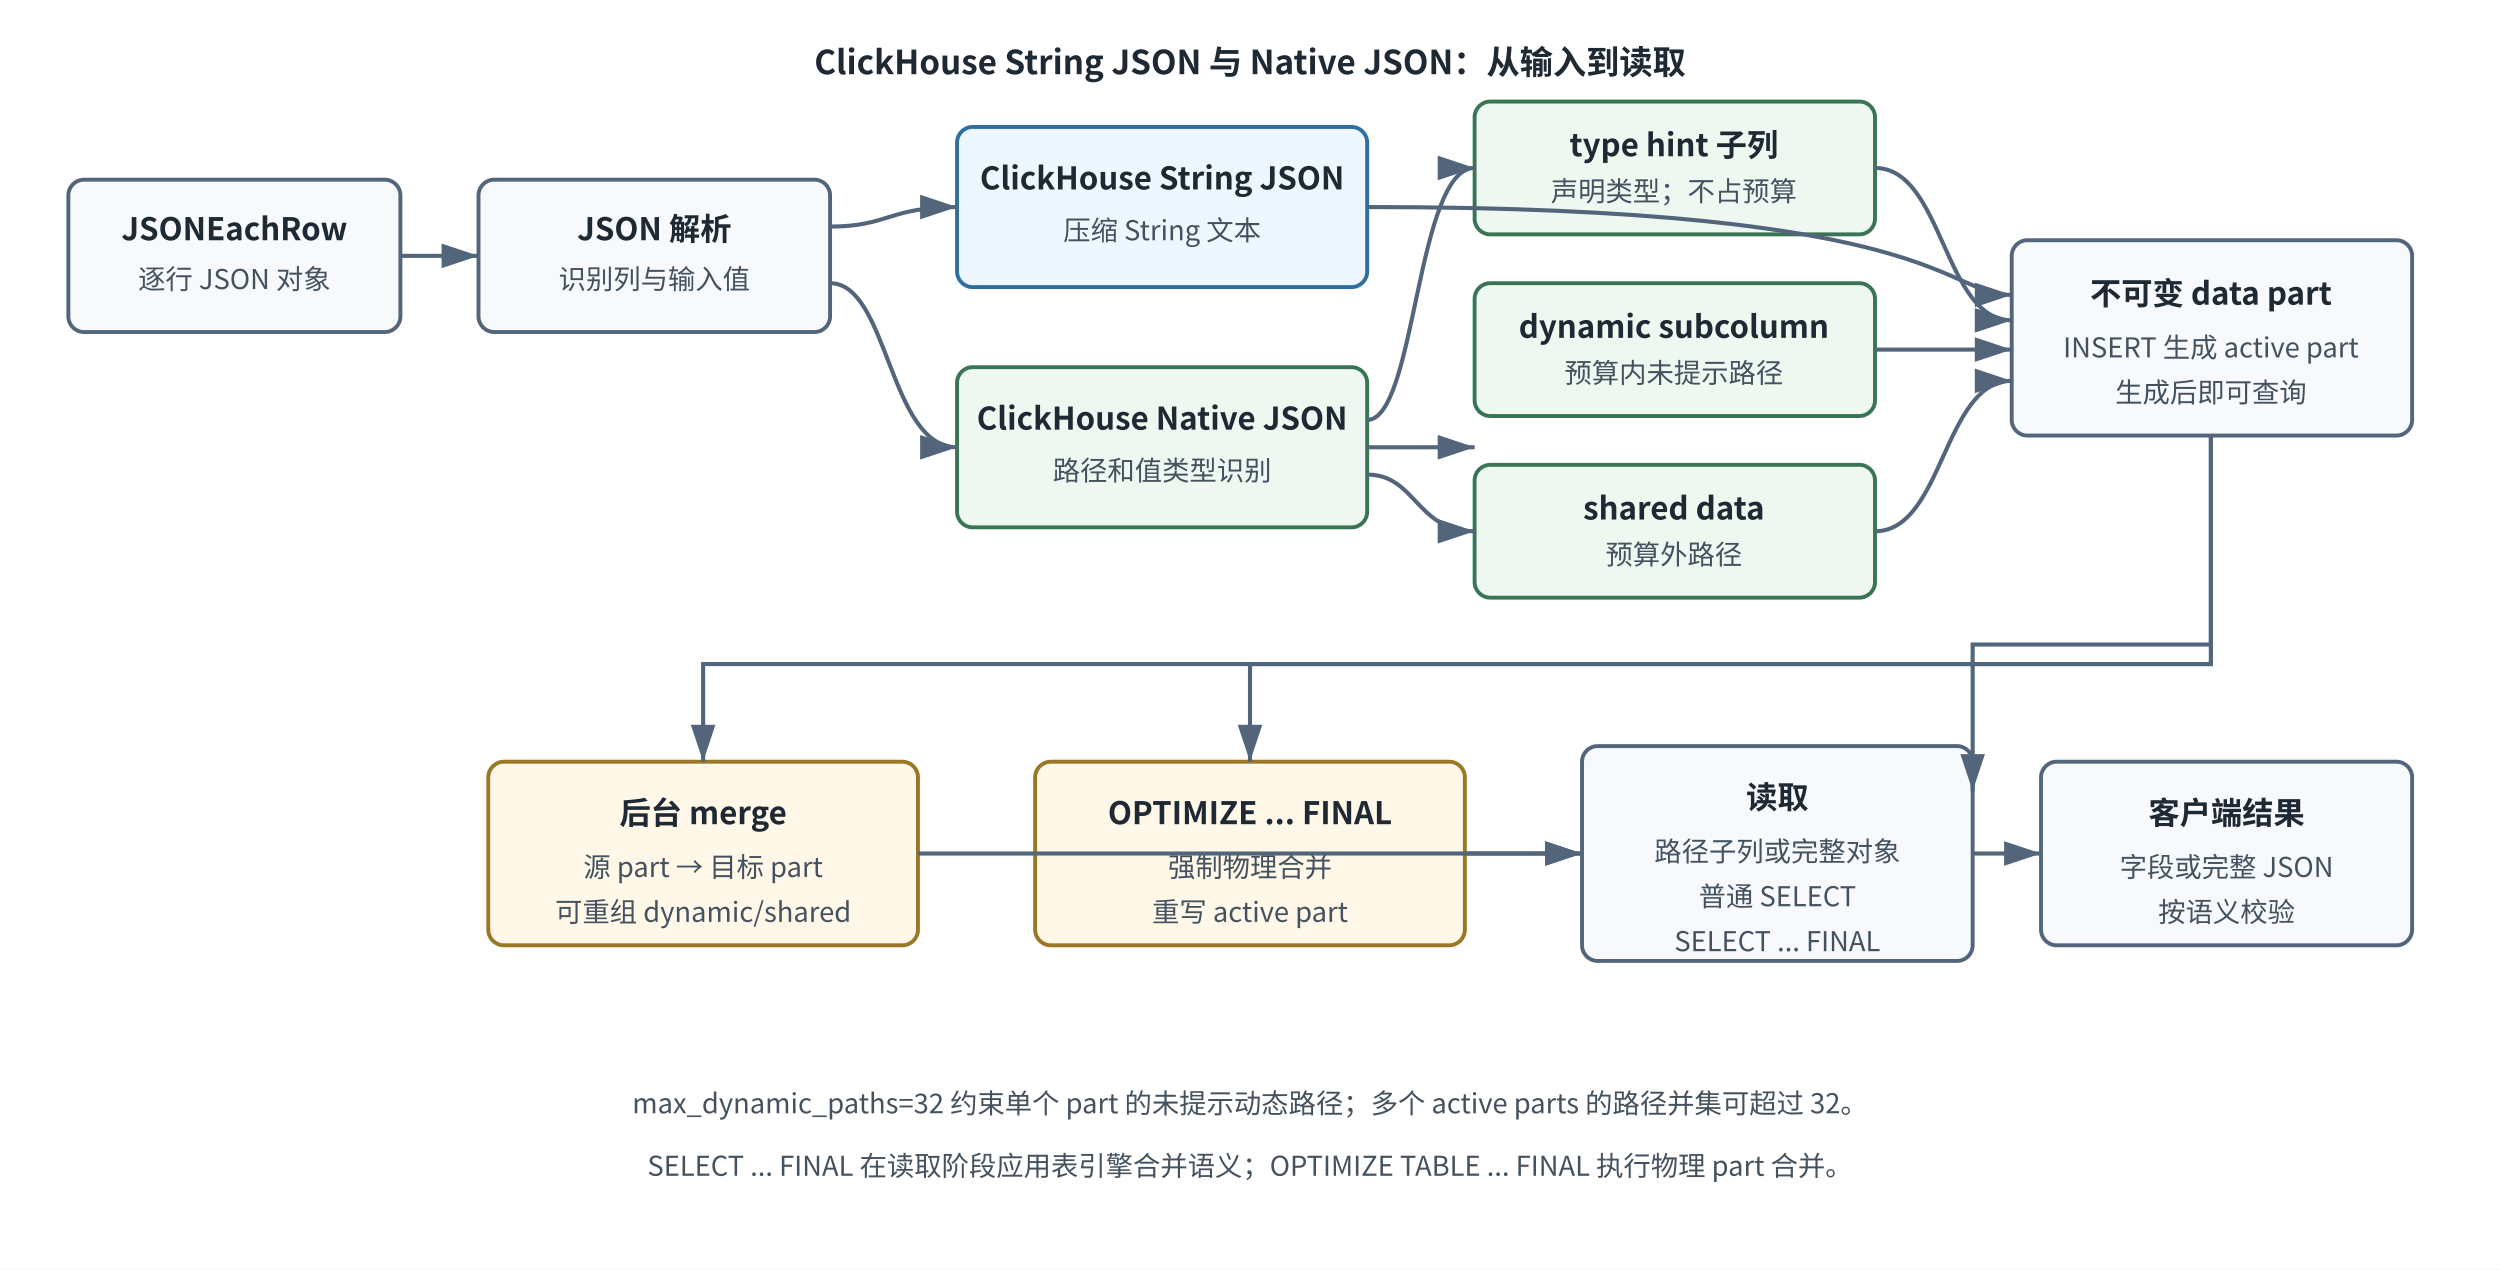
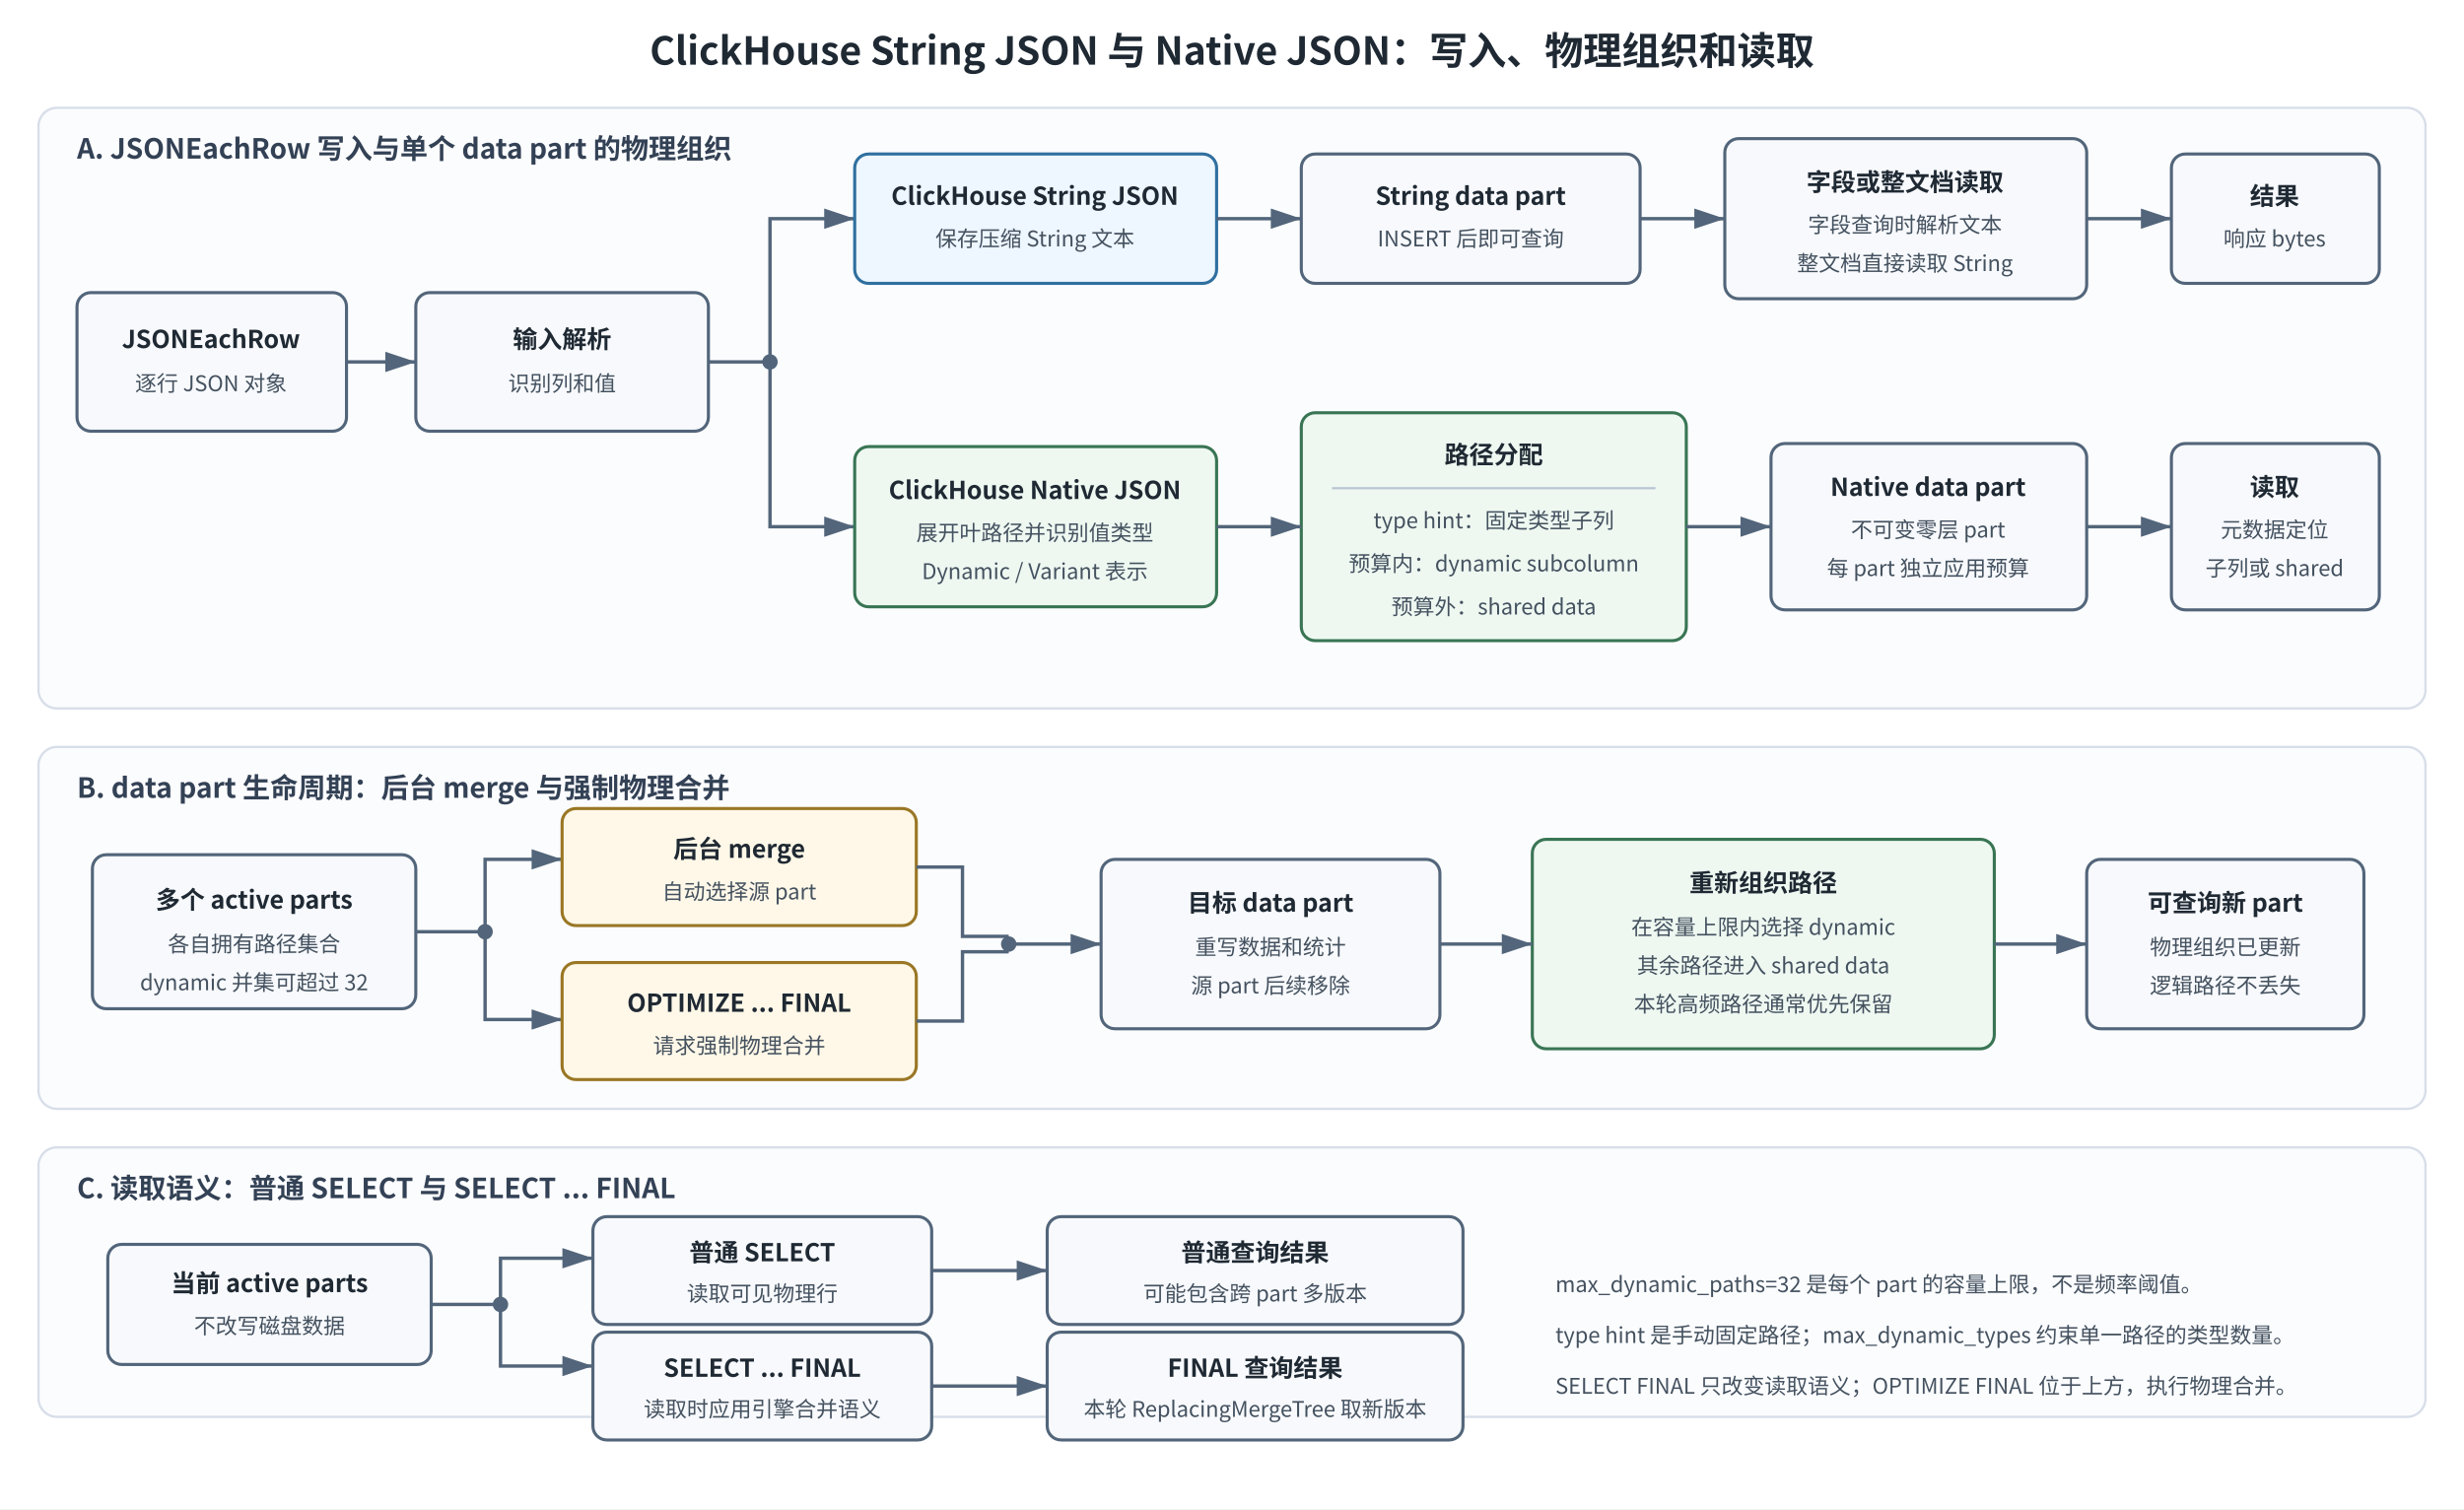
- <svg xmlns="http://www.w3.org/2000/svg" width="1280" height="650" viewBox="0 0 1280 650" role="img" aria-labelledby="title desc">
+ <svg xmlns="http://www.w3.org/2000/svg" width="1600" height="980" viewBox="0 0 1600 980" role="img" aria-labelledby="title desc">
  <defs>
    <style>
-       .box { fill:#f7f9fc; stroke:#52657a; stroke-width:2; rx:8; }
-       .string { fill:#eef6ff; stroke:#2f6f9f; stroke-width:2; rx:8; }
-       .native { fill:#eef8f1; stroke:#397554; stroke-width:2; rx:8; }
-       .merge { fill:#fff8e8; stroke:#9a7725; stroke-width:2; rx:8; }
-       .text { font-family:"Noto Sans CJK SC","Microsoft YaHei",sans-serif; font-size:17px; fill:#1f2933; text-anchor:middle; }
-       .small { font-size:14px; fill:#44515f; }
-       .label { font-size:16px; font-weight:600; }
-       .arrow { stroke:#52657a; stroke-width:2.1; fill:none; marker-end:url(#arrow); }
+       .panel { fill:#fbfcfe; stroke:#d7dee8; stroke-width:1.5; }
+       .box { fill:#f7f9fc; stroke:#52657a; stroke-width:2; }
+       .string { fill:#eef6ff; stroke:#2f6f9f; stroke-width:2; }
+       .native { fill:#eef8f1; stroke:#397554; stroke-width:2; }
+       .merge { fill:#fff8e8; stroke:#9a7725; stroke-width:2; }
+       .title { font-family:"Microsoft YaHei","Noto Sans CJK SC",sans-serif; font-size:25px; font-weight:700; fill:#1f2933; text-anchor:middle; }
+       .panel-title { font-family:"Microsoft YaHei","Noto Sans CJK SC",sans-serif; font-size:18px; font-weight:700; fill:#334155; }
+       .label { font-family:"Microsoft YaHei","Noto Sans CJK SC",sans-serif; font-size:16px; font-weight:700; fill:#1f2933; text-anchor:middle; }
+       .text { font-family:"Microsoft YaHei","Noto Sans CJK SC",sans-serif; font-size:14px; fill:#44515f; text-anchor:middle; }
+       .note { font-family:"Microsoft YaHei","Noto Sans CJK SC",sans-serif; font-size:14px; fill:#44515f; }
+       .arrow { stroke:#52657a; stroke-width:2.2; fill:none; marker-end:url(#arrow); }
+       .connector { stroke:#52657a; stroke-width:2.2; fill:none; }
+       .branch { fill:#52657a; }
+       .divider { stroke:#b8c4d2; stroke-width:1.4; }
    </style>
    <marker id="arrow" markerWidth="10" markerHeight="10" refX="9" refY="3" orient="auto" markerUnits="strokeWidth">
      <path d="M0,0 L0,6 L9,3 z" fill="#52657a" />
    </marker>
  </defs>
-   <rect width="1280" height="650" fill="#ffffff" />
-   <text x="640" y="38" class="text" font-size="24" font-weight="700">ClickHouse String JSON 与 Native JSON：从输入到读取</text>
-   <rect x="35" y="92" width="170" height="78" class="box" />
-   <text x="120" y="123" class="text label">JSONEachRow</text>
-   <text x="120" y="148" class="text small">逐行 JSON 对象</text>
-   <rect x="245" y="92" width="180" height="78" class="box" />
-   <text x="335" y="123" class="text label">JSON 解析</text>
-   <text x="335" y="148" class="text small">识别列与输入值</text>
-   <path d="M205 131 H245" class="arrow" />
-   <rect x="490" y="65" width="210" height="82" class="string" />
-   <text x="595" y="97" class="text label">ClickHouse String JSON</text>
-   <text x="595" y="123" class="text small">压缩 String 文本</text>
-   <path d="M425 116 C455 116,455 106,490 106" class="arrow" />
-   <rect x="490" y="188" width="210" height="82" class="native" />
-   <text x="595" y="220" class="text label">ClickHouse Native JSON</text>
-   <text x="595" y="246" class="text small">路径和值类型识别</text>
-   <path d="M425 145 C455 145,455 229,490 229" class="arrow" />
-   <rect x="755" y="52" width="205" height="68" class="native" />
-   <text x="857" y="80" class="text label">type hint 子列</text>
-   <text x="857" y="103" class="text small">声明类型；不占预算</text>
-   <rect x="755" y="145" width="205" height="68" class="native" />
-   <text x="857" y="173" class="text label">dynamic subcolumn</text>
-   <text x="857" y="196" class="text small">预算内未提示路径</text>
-   <rect x="755" y="238" width="205" height="68" class="native" />
-   <text x="857" y="266" class="text label">shared data</text>
-   <text x="857" y="289" class="text small">预算外路径</text>
-   <path d="M700 215 C725 215,725 86,755 86" class="arrow" />
-   <path d="M700 229 H755" class="arrow" />
-   <path d="M700 243 C725 243,725 272,755 272" class="arrow" />
-   <rect x="1030" y="123" width="205" height="100" class="box" />
-   <text x="1132" y="156" class="text label">不可变 data part</text>
-   <text x="1132" y="183" class="text small">INSERT 生成 active part</text>
-   <text x="1132" y="206" class="text small">生成后即可查询</text>
-   <path d="M700 106 C995 106,995 151,1030 151" class="arrow" />
-   <path d="M960 86 C995 86,995 164,1030 164" class="arrow" />
-   <path d="M960 179 H1030" class="arrow" />
-   <path d="M960 272 C995 272,995 195,1030 195" class="arrow" />
-   <rect x="250" y="390" width="220" height="94" class="merge" />
-   <text x="360" y="422" class="text label">后台 merge</text>
-   <text x="360" y="449" class="text small">源 part → 目标 part</text>
-   <text x="360" y="472" class="text small">可重组 dynamic/shared</text>
-   <rect x="530" y="390" width="220" height="94" class="merge" />
-   <text x="640" y="422" class="text label">OPTIMIZE ... FINAL</text>
-   <text x="640" y="449" class="text small">强制物理合并</text>
-   <text x="640" y="472" class="text small">重写 active part</text>
-   <path d="M1132 223 V340 H360 V390" class="arrow" />
-   <path d="M1132 223 V340 H640 V390" class="arrow" />
-   <rect x="810" y="382" width="200" height="110" class="box" />
-   <text x="910" y="414" class="text label">读取</text>
-   <text x="910" y="441" class="text small">路径子列或完整对象</text>
-   <text x="910" y="464" class="text small">普通 SELECT</text>
-   <text x="910" y="487" class="text small">SELECT ... FINAL</text>
-   <path d="M470 437 H810" class="arrow" />
-   <path d="M750 437 H810" class="arrow" />
-   <path d="M1132 223 V330 H1010 V405" class="arrow" />
-   <rect x="1045" y="390" width="190" height="94" class="box" />
-   <text x="1140" y="422" class="text label">客户端结果</text>
-   <text x="1140" y="449" class="text small">字段或完整 JSON</text>
-   <text x="1140" y="472" class="text small">按语义校验</text>
-   <path d="M1010 437 H1045" class="arrow" />
-   <text x="640" y="570" class="text small">max_dynamic_paths=32 约束单个 part 的未提示动态路径；多个 active parts 的路径并集可超过 32。</text>
-   <text x="640" y="602" class="text small">SELECT ... FINAL 在读取阶段应用表引擎合并语义；OPTIMIZE TABLE ... FINAL 执行物理 part 合并。</text>
+   <rect width="1600" height="980" fill="#ffffff" />
+   <text x="800" y="42" class="title">ClickHouse String JSON 与 Native JSON：写入、物理组织和读取</text>
+   <rect x="25" y="70" width="1550" height="390" rx="12" class="panel" />
+   <text x="50" y="103" class="panel-title">A. JSONEachRow 写入与单个 data part 的物理组织</text>
+   <rect x="50" y="190" width="175" height="90" rx="9" class="box" />
+   <text x="137" y="226" class="label">JSONEachRow</text>
+   <text x="137" y="254" class="text">逐行 JSON 对象</text>
+   <rect x="270" y="190" width="190" height="90" rx="9" class="box" />
+   <text x="365" y="226" class="label">输入解析</text>
+   <text x="365" y="254" class="text">识别列和值</text>
+   <path d="M225 235 H270" class="arrow" />
+   <circle cx="500" cy="235" r="5" class="branch" />
+   <path d="M460 235 H500" class="connector" />
+   <path d="M500 235 V142 H555" class="arrow" />
+   <rect x="555" y="100" width="235" height="84" rx="9" class="string" />
+   <text x="672" y="133" class="label">ClickHouse String JSON</text>
+   <text x="672" y="160" class="text">保存压缩 String 文本</text>
+   <rect x="845" y="100" width="220" height="84" rx="9" class="box" />
+   <text x="955" y="133" class="label">String data part</text>
+   <text x="955" y="160" class="text">INSERT 后即可查询</text>
+   <path d="M790 142 H845" class="arrow" />
+   <rect x="1120" y="90" width="235" height="104" rx="9" class="box" />
+   <text x="1237" y="124" class="label">字段或整文档读取</text>
+   <text x="1237" y="151" class="text">字段查询时解析文本</text>
+   <text x="1237" y="176" class="text">整文档直接读取 String</text>
+   <path d="M1065 142 H1120" class="arrow" />
+   <rect x="1410" y="100" width="135" height="84" rx="9" class="box" />
+   <text x="1477" y="133" class="label">结果</text>
+   <text x="1477" y="160" class="text">响应 bytes</text>
+   <path d="M1355 142 H1410" class="arrow" />
+   <path d="M500 235 V342 H555" class="arrow" />
+   <rect x="555" y="290" width="235" height="104" rx="9" class="native" />
+   <text x="672" y="324" class="label">ClickHouse Native JSON</text>
+   <text x="672" y="351" class="text">展开叶路径并识别值类型</text>
+   <text x="672" y="376" class="text">Dynamic / Variant 表示</text>
+   <rect x="845" y="268" width="250" height="148" rx="9" class="native" />
+   <text x="970" y="301" class="label">路径分配</text>
+   <line x1="865" y1="317" x2="1075" y2="317" class="divider" />
+   <text x="970" y="343" class="text">type hint：固定类型子列</text>
+   <text x="970" y="371" class="text">预算内：dynamic subcolumn</text>
+   <text x="970" y="399" class="text">预算外：shared data</text>
+   <path d="M790 342 H845" class="arrow" />
+   <rect x="1150" y="288" width="205" height="108" rx="9" class="box" />
+   <text x="1252" y="322" class="label">Native data part</text>
+   <text x="1252" y="349" class="text">不可变零层 part</text>
+   <text x="1252" y="374" class="text">每 part 独立应用预算</text>
+   <path d="M1095 342 H1150" class="arrow" />
+   <rect x="1410" y="288" width="135" height="108" rx="9" class="box" />
+   <text x="1477" y="322" class="label">读取</text>
+   <text x="1477" y="349" class="text">元数据定位</text>
+   <text x="1477" y="374" class="text">子列或 shared</text>
+   <path d="M1355 342 H1410" class="arrow" />
+   <rect x="25" y="485" width="1550" height="235" rx="12" class="panel" />
+   <text x="50" y="518" class="panel-title">B. data part 生命周期：后台 merge 与强制物理合并</text>
+   <rect x="60" y="555" width="210" height="100" rx="9" class="box" />
+   <text x="165" y="590" class="label">多个 active parts</text>
+   <text x="165" y="618" class="text">各自拥有路径集合</text>
+   <text x="165" y="643" class="text">dynamic 并集可超过 32</text>
+   <circle cx="315" cy="605" r="5" class="branch" />
+   <path d="M270 605 H315" class="connector" />
+   <path d="M315 605 V558 H365" class="arrow" />
+   <rect x="365" y="525" width="230" height="76" rx="9" class="merge" />
+   <text x="480" y="557" class="label">后台 merge</text>
+   <text x="480" y="584" class="text">自动选择源 part</text>
+   <path d="M315 605 V662 H365" class="arrow" />
+   <rect x="365" y="625" width="230" height="76" rx="9" class="merge" />
+   <text x="480" y="657" class="label">OPTIMIZE ... FINAL</text>
+   <text x="480" y="684" class="text">请求强制物理合并</text>
+   <circle cx="655" cy="613" r="5" class="branch" />
+   <path d="M595 563 H625 V608 H655" class="connector" />
+   <path d="M595 663 H625 V618 H655" class="connector" />
+   <rect x="715" y="558" width="220" height="110" rx="9" class="box" />
+   <text x="825" y="592" class="label">目标 data part</text>
+   <text x="825" y="620" class="text">重写数据和统计</text>
+   <text x="825" y="645" class="text">源 part 后续移除</text>
+   <path d="M655 613 H715" class="arrow" />
+   <rect x="995" y="545" width="300" height="136" rx="9" class="native" />
+   <text x="1145" y="579" class="label">重新组织路径</text>
+   <text x="1145" y="607" class="text">在容量上限内选择 dynamic</text>
+   <text x="1145" y="632" class="text">其余路径进入 shared data</text>
+   <text x="1145" y="657" class="text">本轮高频路径通常优先保留</text>
+   <path d="M935 613 H995" class="arrow" />
+   <rect x="1355" y="558" width="180" height="110" rx="9" class="box" />
+   <text x="1445" y="592" class="label">可查询新 part</text>
+   <text x="1445" y="620" class="text">物理组织已更新</text>
+   <text x="1445" y="645" class="text">逻辑路径不丢失</text>
+   <path d="M1295 613 H1355" class="arrow" />
+   <rect x="25" y="745" width="1550" height="175" rx="12" class="panel" />
+   <text x="50" y="778" class="panel-title">C. 读取语义：普通 SELECT 与 SELECT ... FINAL</text>
+   <rect x="70" y="808" width="210" height="78" rx="9" class="box" />
+   <text x="175" y="839" class="label">当前 active parts</text>
+   <text x="175" y="866" class="text">不改写磁盘数据</text>
+   <circle cx="325" cy="847" r="5" class="branch" />
+   <path d="M280 847 H325" class="connector" />
+   <path d="M325 847 V817 H385" class="arrow" />
+   <rect x="385" y="790" width="220" height="70" rx="9" class="box" />
+   <text x="495" y="819" class="label">普通 SELECT</text>
+   <text x="495" y="845" class="text">读取可见物理行</text>
+   <rect x="680" y="790" width="270" height="70" rx="9" class="box" />
+   <text x="815" y="819" class="label">普通查询结果</text>
+   <text x="815" y="845" class="text">可能包含跨 part 多版本</text>
+   <path d="M605 825 H680" class="arrow" />
+   <path d="M325 847 V887 H385" class="arrow" />
+   <rect x="385" y="865" width="220" height="70" rx="9" class="box" />
+   <text x="495" y="894" class="label">SELECT ... FINAL</text>
+   <text x="495" y="920" class="text">读取时应用引擎合并语义</text>
+   <rect x="680" y="865" width="270" height="70" rx="9" class="box" />
+   <text x="815" y="894" class="label">FINAL 查询结果</text>
+   <text x="815" y="920" class="text">本轮 ReplacingMergeTree 取新版本</text>
+   <path d="M605 900 H680" class="arrow" />
+   <text x="1010" y="839" class="note">max_dynamic_paths=32 是每个 part 的容量上限，不是频率阈值。</text>
+   <text x="1010" y="872" class="note">type hint 是手动固定路径；max_dynamic_types 约束单一路径的类型数量。</text>
+   <text x="1010" y="905" class="note">SELECT FINAL 只改变读取语义；OPTIMIZE FINAL 位于上方，执行物理合并。</text>
</svg>
